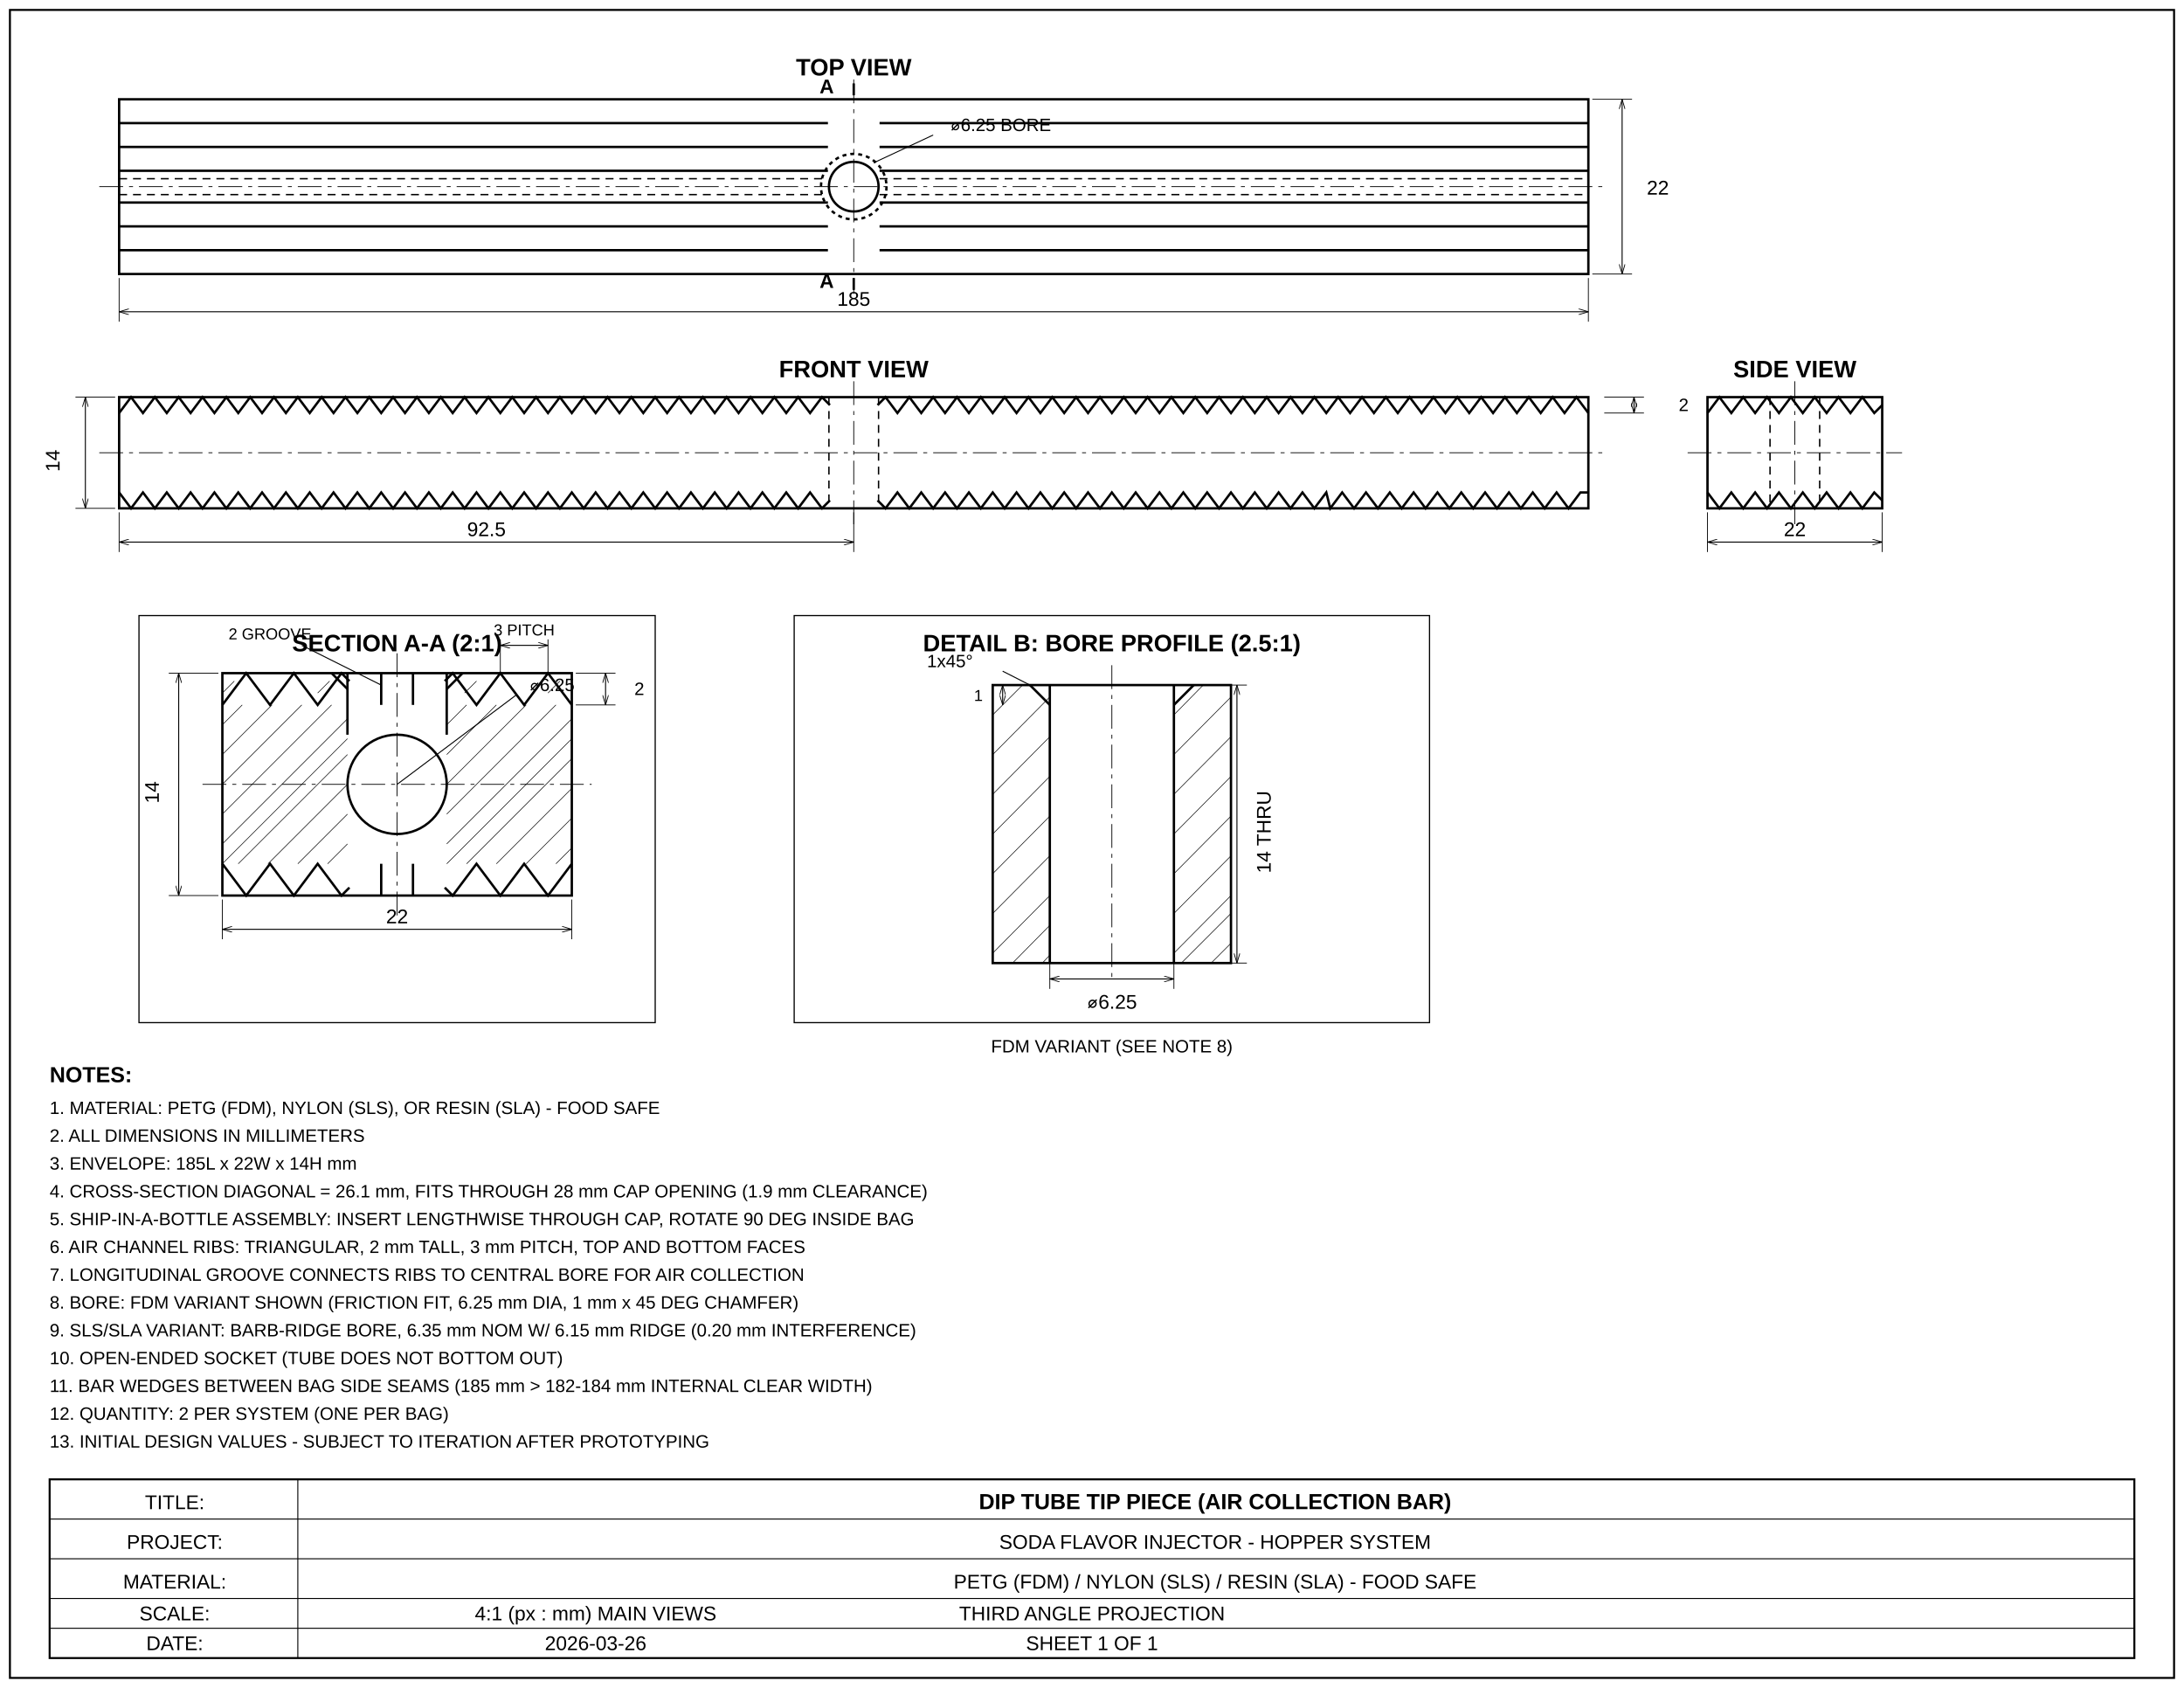
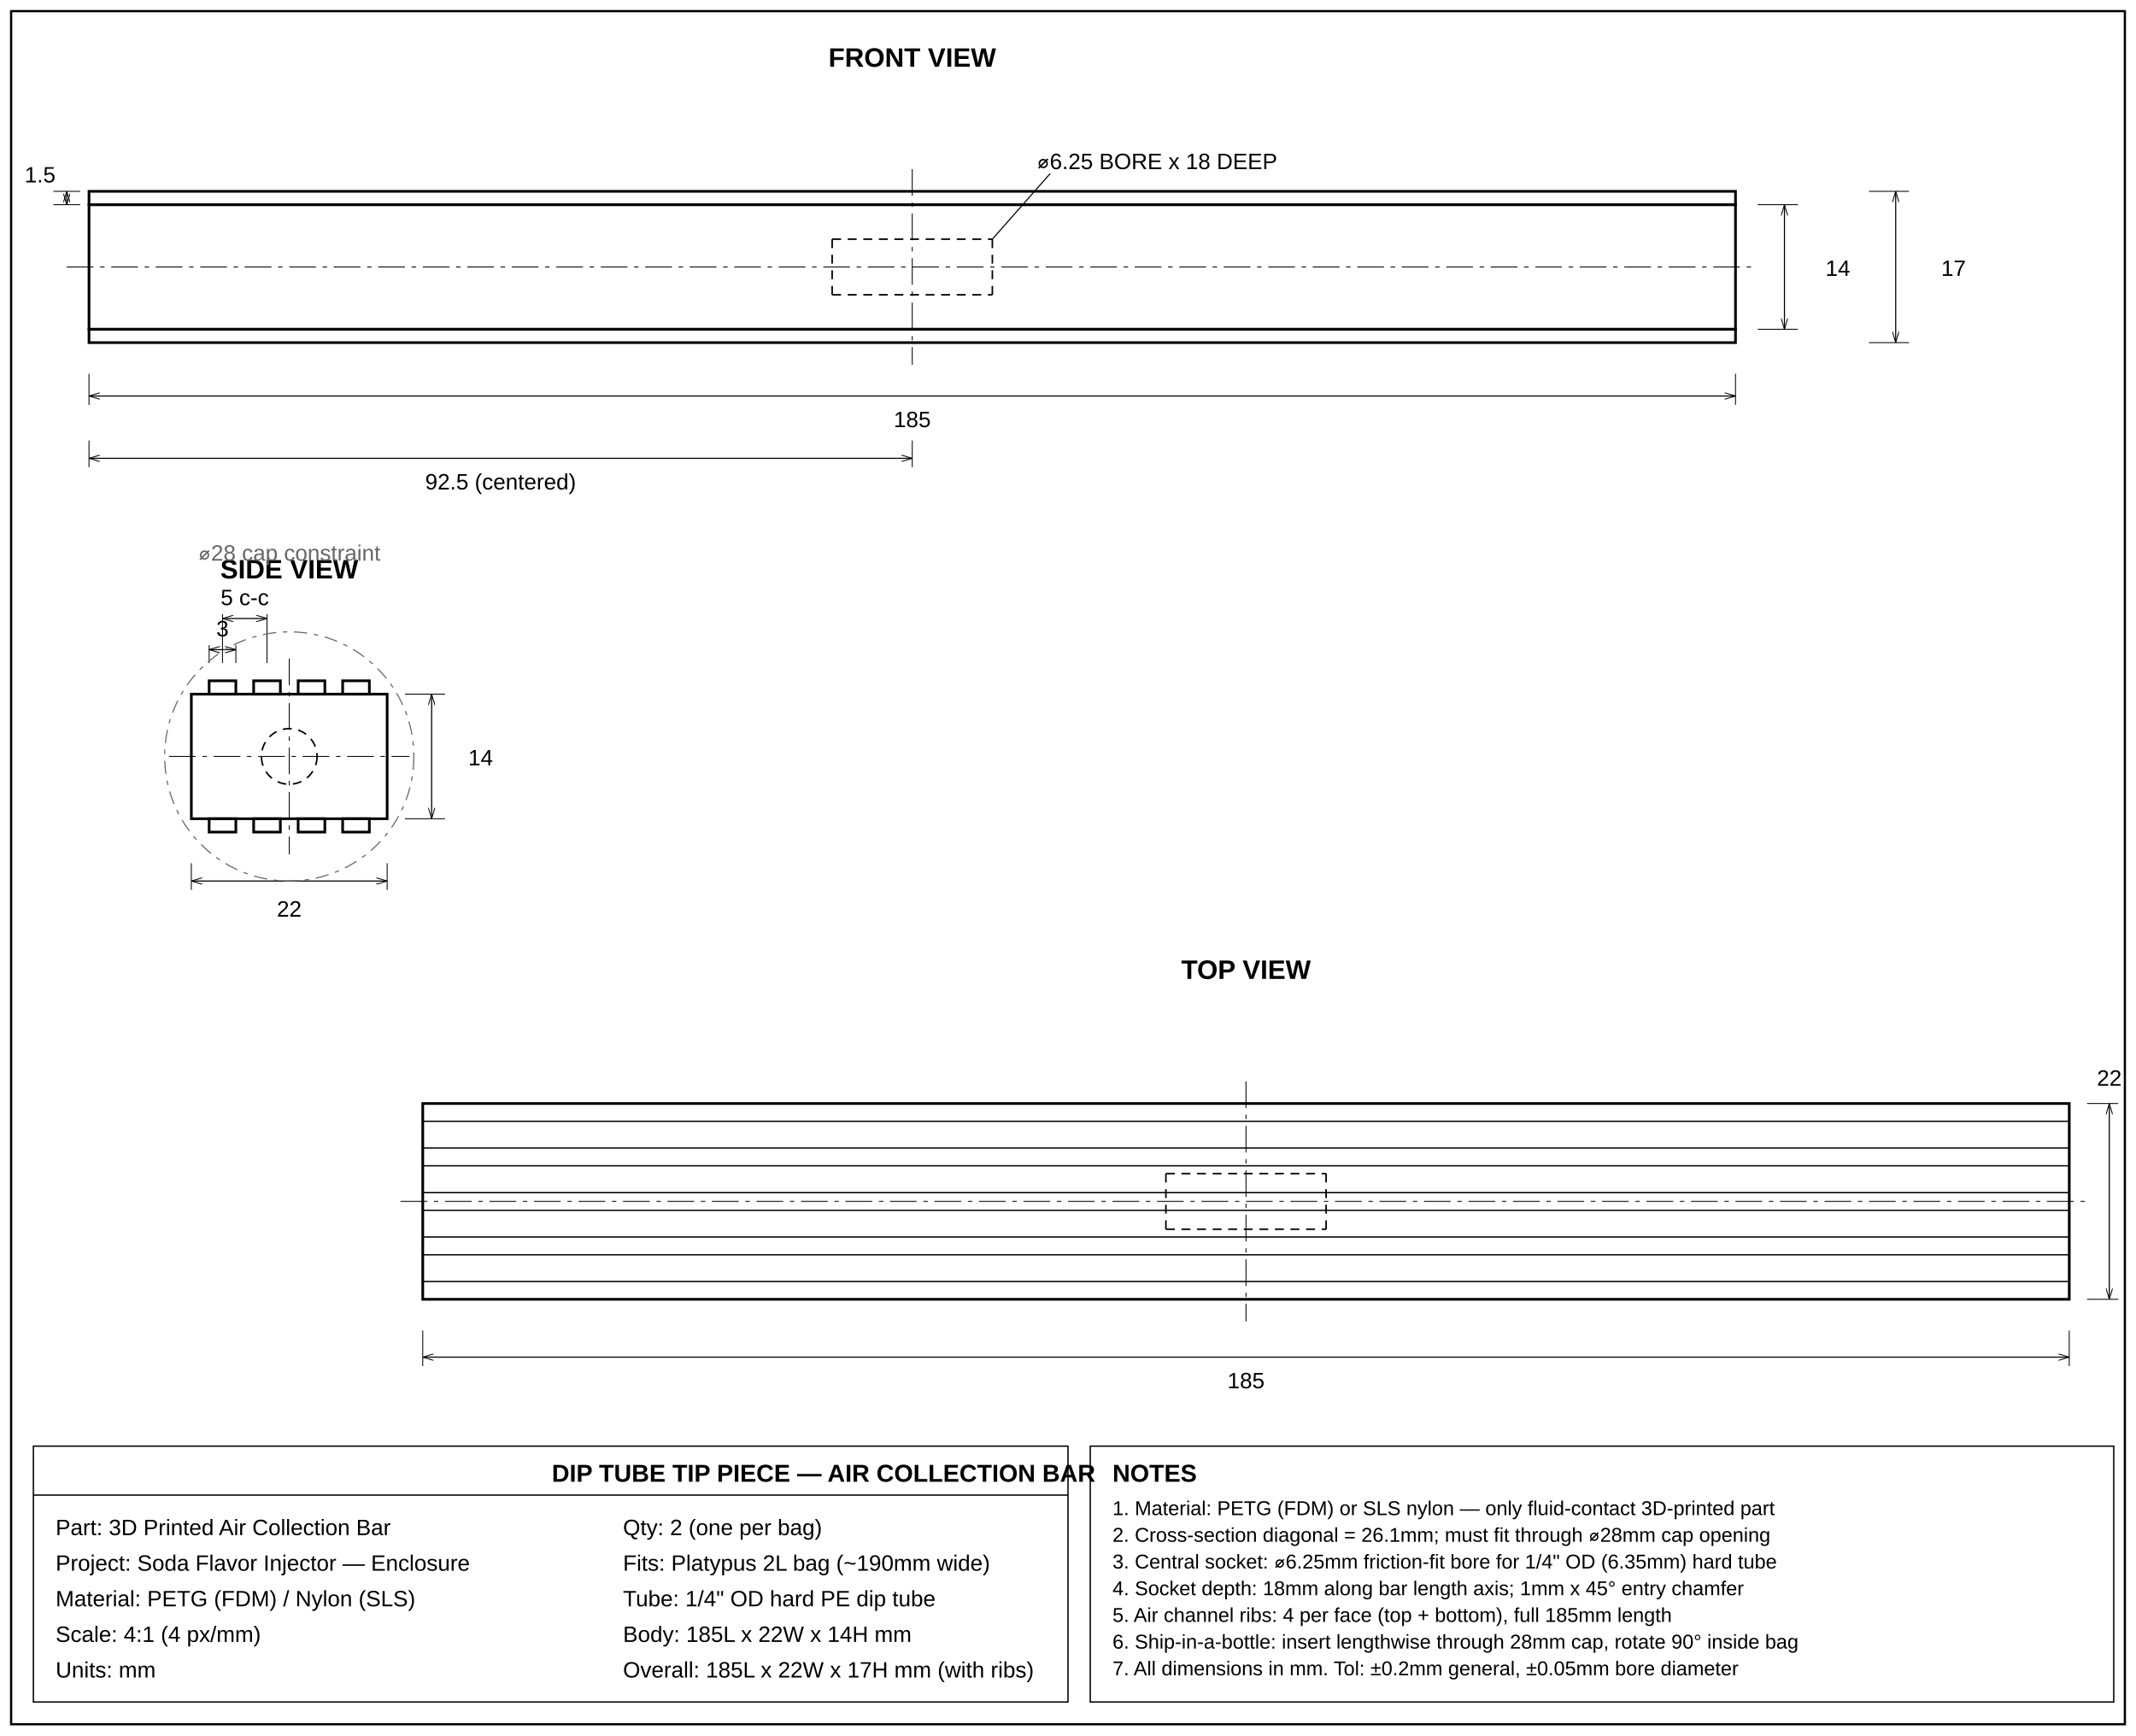
- <svg xmlns="http://www.w3.org/2000/svg" viewBox="0 0 1100 850" width="1100" height="850" font-family="Arial, Helvetica, sans-serif">
+ <svg xmlns="http://www.w3.org/2000/svg" viewBox="0 0 960 780" width="960" height="780" font-family="Arial, Helvetica, sans-serif">
  <defs>
    <marker id="arr" viewBox="0 0 10 6" refX="10" refY="3" markerWidth="10" markerHeight="6" orient="auto-start-reverse" fill="none" stroke="#000" stroke-width="0.8">
      <path d="M0,0 L10,3 L0,6" />
    </marker>
    <style>
      .outline { fill: none; stroke: #000; stroke-width: 1.2; }
      .hidden  { fill: none; stroke: #000; stroke-width: 0.7; stroke-dasharray: 4,3; }
      .center  { fill: none; stroke: #000; stroke-width: 0.4; stroke-dasharray: 12,3,2,3; }
      .dim     { fill: none; stroke: #000; stroke-width: 0.5; }
      .ext     { fill: none; stroke: #000; stroke-width: 0.4; }
      .dimtxt  { font-size: 10px; text-anchor: middle; fill: #000; }
      .label   { font-size: 12px; font-weight: bold; text-anchor: middle; fill: #000; }
      .note    { font-size: 9px; fill: #000; }
      .title   { font-size: 11px; font-weight: bold; fill: #000; }
      .titledata { font-size: 10px; fill: #000; }
      .frame   { fill: none; stroke: #000; stroke-width: 0.6; }
-       .section { fill: none; stroke: #000; stroke-width: 0.8; }
-       .hatch   { fill: none; stroke: #000; stroke-width: 0.3; }
+       .rib     { fill: none; stroke: #000; stroke-width: 0.6; }
    </style>
  </defs>
-   <rect x="5" y="5" width="1090" height="840" fill="none" stroke="#000" stroke-width="1" />
-   <text x="430" y="38" class="label">TOP VIEW</text>
-   <rect x="60" y="50" width="740" height="88" class="outline" />
-   <circle cx="430" cy="94" r="12.5" class="outline" />
-   <circle cx="430" cy="94" r="16.5" class="outline" stroke-dasharray="2,2" stroke-width="0.5" />
-   <line x1="60" y1="62" x2="417" y2="62" class="outline" stroke-width="0.3" />
-   <line x1="443" y1="62" x2="800" y2="62" class="outline" stroke-width="0.3" />
-   <line x1="60" y1="74" x2="417" y2="74" class="outline" stroke-width="0.3" />
-   <line x1="443" y1="74" x2="800" y2="74" class="outline" stroke-width="0.3" />
-   <line x1="60" y1="86" x2="417" y2="86" class="outline" stroke-width="0.3" />
-   <line x1="443" y1="86" x2="800" y2="86" class="outline" stroke-width="0.3" />
-   <line x1="60" y1="102" x2="417" y2="102" class="outline" stroke-width="0.3" />
-   <line x1="443" y1="102" x2="800" y2="102" class="outline" stroke-width="0.3" />
-   <line x1="60" y1="114" x2="417" y2="114" class="outline" stroke-width="0.3" />
-   <line x1="443" y1="114" x2="800" y2="114" class="outline" stroke-width="0.3" />
-   <line x1="60" y1="126" x2="417" y2="126" class="outline" stroke-width="0.3" />
-   <line x1="443" y1="126" x2="800" y2="126" class="outline" stroke-width="0.3" />
-   <line x1="60" y1="90" x2="417" y2="90" class="hidden" stroke-width="0.4" />
-   <line x1="60" y1="98" x2="417" y2="98" class="hidden" stroke-width="0.4" />
-   <line x1="443" y1="90" x2="800" y2="90" class="hidden" stroke-width="0.4" />
-   <line x1="443" y1="98" x2="800" y2="98" class="hidden" stroke-width="0.4" />
-   <line x1="50" y1="94" x2="810" y2="94" class="center" />
-   <line x1="430" y1="40" x2="430" y2="148" class="center" />
-   <line x1="430" y1="42" x2="430" y2="48" stroke="#000" stroke-width="1.2" />
-   <line x1="430" y1="140" x2="430" y2="146" stroke="#000" stroke-width="1.2" />
-   <text x="420" y="47" class="note" style="font-weight:bold;font-size:10px" text-anchor="end">A</text>
-   <text x="420" y="145" class="note" style="font-weight:bold;font-size:10px" text-anchor="end">A</text>
-   <line x1="60" y1="140" x2="60" y2="162" class="ext" />
-   <line x1="800" y1="140" x2="800" y2="162" class="ext" />
-   <line x1="60" y1="157" x2="800" y2="157" class="dim" marker-start="url(#arr)" marker-end="url(#arr)" />
-   <text x="430" y="154" class="dimtxt">185</text>
-   <line x1="802" y1="50" x2="822" y2="50" class="ext" />
-   <line x1="802" y1="138" x2="822" y2="138" class="ext" />
-   <line x1="817" y1="50" x2="817" y2="138" class="dim" marker-start="url(#arr)" marker-end="url(#arr)" />
-   <text x="835" y="98" class="dimtxt">22</text>
-   <line x1="440" y1="82" x2="470" y2="68" class="dim" />
-   <text x="504" y="66" class="dimtxt" style="font-size:9px">⌀6.25 BORE</text>
-   <text x="430" y="190" class="label">FRONT VIEW</text>
-   <rect x="60" y="200" width="740" height="56" class="outline" />
-   <path class="outline" stroke-width="0.6" d="     M 60,208 L 66,200 L 72,208 L 78,200 L 84,208 L 90,200 L 96,208     L 102,200 L 108,208 L 114,200 L 120,208 L 126,200 L 132,208     L 138,200 L 144,208 L 150,200 L 156,208 L 162,200 L 168,208     L 174,200 L 180,208 L 186,200 L 192,208 L 198,200 L 204,208     L 210,200 L 216,208 L 222,200 L 228,208 L 234,200 L 240,208     L 246,200 L 252,208 L 258,200 L 264,208 L 270,200 L 276,208     L 282,200 L 288,208 L 294,200 L 300,208 L 306,200 L 312,208     L 318,200 L 324,208 L 330,200 L 336,208 L 342,200 L 348,208     L 354,200 L 360,208 L 366,200 L 372,208 L 378,200 L 384,208     L 390,200 L 396,208 L 402,200 L 408,208 L 414,200 L 418,204     M 442,204 L 446,200 L 452,208 L 458,200 L 464,208 L 470,200 L 476,208     L 482,200 L 488,208 L 494,200 L 500,208 L 506,200 L 512,208     L 518,200 L 524,208 L 530,200 L 536,208 L 542,200 L 548,208     L 554,200 L 560,208 L 566,200 L 572,208 L 578,200 L 584,208     L 590,200 L 596,208 L 602,200 L 608,208 L 614,200 L 620,208     L 626,200 L 632,208 L 638,200 L 644,208 L 650,200 L 656,208     L 662,200 L 668,208 L 674,200 L 680,208 L 686,200 L 692,208     L 698,200 L 704,208 L 710,200 L 716,208 L 722,200 L 728,208     L 734,200 L 740,208 L 746,200 L 752,208 L 758,200 L 764,208     L 770,200 L 776,208 L 782,200 L 788,208 L 794,200 L 800,208" />
-   <path class="outline" stroke-width="0.6" d="     M 60,248 L 66,256 L 72,248 L 78,256 L 84,248 L 90,256 L 96,248     L 102,256 L 108,248 L 114,256 L 120,248 L 126,256 L 132,248     L 138,256 L 144,248 L 150,256 L 156,248 L 162,256 L 168,248     L 174,256 L 180,248 L 186,256 L 192,248 L 198,256 L 204,248     L 210,256 L 216,248 L 222,256 L 228,248 L 234,256 L 240,248     L 246,256 L 252,248 L 258,256 L 264,248 L 270,256 L 276,248     L 282,256 L 288,248 L 294,256 L 300,248 L 306,256 L 312,248     L 318,256 L 324,248 L 330,256 L 336,248 L 342,256 L 348,248     L 354,256 L 360,248 L 366,256 L 372,248 L 378,256 L 384,248     L 390,256 L 396,248 L 402,256 L 408,248 L 414,256 L 418,252     M 442,252 L 446,256 L 452,248 L 458,256 L 464,248 L 470,256 L 476,248     L 482,256 L 488,248 L 494,256 L 500,248 L 506,256 L 512,248     L 518,256 L 524,248 L 530,256 L 536,248 L 542,256 L 548,248     L 554,256 L 560,248 L 566,256 L 572,248 L 578,256 L 584,248     L 590,256 L 596,248 L 602,256 L 608,248 L 614,256 L 620,248     L 626,256 L 632,248 L 638,256 L 644,248 L 650,256 L 656,248     L 662,256 L 668,248 L 670,256 L 676,248 L 682,256 L 688,248     L 694,256 L 700,248 L 706,256 L 712,248 L 718,256 L 724,248     L 730,256 L 736,248 L 742,256 L 748,248 L 754,256 L 760,248     L 766,256 L 772,248 L 778,256 L 784,248 L 790,256 L 796,248 L 800,248" />
-   <line x1="417.5" y1="200" x2="417.5" y2="256" class="hidden" />
-   <line x1="442.5" y1="200" x2="442.5" y2="256" class="hidden" />
-   <line x1="50" y1="228" x2="810" y2="228" class="center" />
-   <line x1="430" y1="192" x2="430" y2="264" class="center" />
-   <line x1="58" y1="200" x2="38" y2="200" class="ext" />
-   <line x1="58" y1="256" x2="38" y2="256" class="ext" />
-   <line x1="43" y1="200" x2="43" y2="256" class="dim" marker-start="url(#arr)" marker-end="url(#arr)" />
-   <text x="30" y="232" class="dimtxt" transform="rotate(-90,30,232)">14</text>
-   <line x1="808" y1="200" x2="828" y2="200" class="ext" />
-   <line x1="808" y1="208" x2="828" y2="208" class="ext" />
-   <line x1="823" y1="200" x2="823" y2="208" class="dim" marker-start="url(#arr)" marker-end="url(#arr)" />
-   <text x="848" y="207" class="dimtxt" style="font-size:9px">2</text>
-   <line x1="60" y1="258" x2="60" y2="278" class="ext" />
-   <line x1="430" y1="258" x2="430" y2="278" class="ext" />
-   <line x1="60" y1="273" x2="430" y2="273" class="dim" marker-start="url(#arr)" marker-end="url(#arr)" />
-   <text x="245" y="270" class="dimtxt">92.5</text>
-   <text x="904" y="190" class="label">SIDE VIEW</text>
-   <rect x="860" y="200" width="88" height="56" class="outline" />
-   <path class="outline" stroke-width="0.6" d="     M 860,208 L 866,200 L 872,208 L 878,200 L 884,208 L 890,200 L 896,208     L 902,200 L 908,208 L 914,200 L 920,208 L 926,200 L 932,208     L 938,200 L 944,208 L 948,204" />
-   <path class="outline" stroke-width="0.6" d="     M 860,248 L 866,256 L 872,248 L 878,256 L 884,248 L 890,256 L 896,248     L 902,256 L 908,248 L 914,256 L 920,248 L 926,256 L 932,248     L 938,256 L 944,248 L 948,252" />
-   <line x1="891.5" y1="200" x2="891.5" y2="256" class="hidden" />
-   <line x1="916.5" y1="200" x2="916.5" y2="256" class="hidden" />
-   <line x1="850" y1="228" x2="958" y2="228" class="center" />
-   <line x1="904" y1="192" x2="904" y2="264" class="center" />
-   <line x1="860" y1="258" x2="860" y2="278" class="ext" />
-   <line x1="948" y1="258" x2="948" y2="278" class="ext" />
-   <line x1="860" y1="273" x2="948" y2="273" class="dim" marker-start="url(#arr)" marker-end="url(#arr)" />
-   <text x="904" y="270" class="dimtxt">22</text>
-   <rect x="70" y="310" width="260" height="205" class="frame" />
-   <text x="200" y="328" class="label">SECTION A-A (2:1)</text>
-   <rect x="112" y="339" width="176" height="112" class="outline" stroke-width="1.5" />
-   <circle cx="200" cy="395" r="25" class="outline" stroke-width="1.5" />
-   <line x1="175" y1="339" x2="175" y2="370" class="outline" stroke-width="0.8" />
-   <line x1="225" y1="339" x2="225" y2="370" class="outline" stroke-width="0.8" />
-   <line x1="167" y1="339" x2="175" y2="347" class="outline" stroke-width="0.8" />
-   <line x1="233" y1="339" x2="225" y2="347" class="outline" stroke-width="0.8" />
-   <path class="outline" stroke-width="0.8" d="     M 112,355 L 124,339 L 136,355 L 148,339 L 160,355 L 172,339 L 176,343" />
-   <path class="outline" stroke-width="0.8" d="     M 224,343 L 228,339 L 240,355 L 252,339 L 264,355 L 276,339 L 288,355" />
-   <path class="outline" stroke-width="0.8" d="     M 112,435 L 124,451 L 136,435 L 148,451 L 160,435 L 172,451 L 176,447" />
-   <path class="outline" stroke-width="0.8" d="     M 224,447 L 228,451 L 240,435 L 252,451 L 264,435 L 276,451 L 288,435" />
-   <line x1="192" y1="339" x2="192" y2="355" class="outline" stroke-width="0.8" />
-   <line x1="208" y1="339" x2="208" y2="355" class="outline" stroke-width="0.8" />
-   <line x1="192" y1="451" x2="192" y2="435" class="outline" stroke-width="0.8" />
-   <line x1="208" y1="451" x2="208" y2="435" class="outline" stroke-width="0.8" />
-   <line x1="112" y1="365" x2="122" y2="355" class="hatch" />
-   <line x1="112" y1="380" x2="137" y2="355" class="hatch" />
-   <line x1="112" y1="395" x2="152" y2="355" class="hatch" />
-   <line x1="112" y1="410" x2="167" y2="355" class="hatch" />
-   <line x1="112" y1="425" x2="175" y2="362" class="hatch" />
-   <line x1="112" y1="435" x2="175" y2="372" class="hatch" />
-   <line x1="120" y1="435" x2="175" y2="380" class="hatch" />
-   <line x1="135" y1="435" x2="175" y2="395" class="hatch" />
-   <line x1="150" y1="435" x2="175" y2="410" class="hatch" />
-   <line x1="165" y1="435" x2="175" y2="425" class="hatch" />
-   <line x1="225" y1="365" x2="235" y2="355" class="hatch" />
-   <line x1="225" y1="380" x2="250" y2="355" class="hatch" />
-   <line x1="225" y1="395" x2="265" y2="355" class="hatch" />
-   <line x1="225" y1="410" x2="280" y2="355" class="hatch" />
-   <line x1="225" y1="425" x2="288" y2="362" class="hatch" />
-   <line x1="225" y1="435" x2="288" y2="372" class="hatch" />
-   <line x1="235" y1="435" x2="288" y2="382" class="hatch" />
-   <line x1="250" y1="435" x2="288" y2="397" class="hatch" />
-   <line x1="265" y1="435" x2="288" y2="412" class="hatch" />
-   <line x1="280" y1="435" x2="288" y2="427" class="hatch" />
-   <line x1="112" y1="349" x2="118" y2="343" class="hatch" />
-   <line x1="160" y1="349" x2="166" y2="343" class="hatch" />
-   <line x1="234" y1="349" x2="240" y2="343" class="hatch" />
-   <line x1="276" y1="349" x2="282" y2="343" class="hatch" />
-   <line x1="102" y1="395" x2="298" y2="395" class="center" />
-   <line x1="200" y1="329" x2="200" y2="461" class="center" />
-   <line x1="200" y1="395" x2="260" y2="350" class="dim" />
-   <text x="278" y="348" class="dimtxt" style="font-size:9px">⌀6.25</text>
-   <line x1="112" y1="453" x2="112" y2="473" class="ext" />
-   <line x1="288" y1="453" x2="288" y2="473" class="ext" />
-   <line x1="112" y1="468" x2="288" y2="468" class="dim" marker-start="url(#arr)" marker-end="url(#arr)" />
-   <text x="200" y="465" class="dimtxt">22</text>
-   <line x1="110" y1="339" x2="85" y2="339" class="ext" />
-   <line x1="110" y1="451" x2="85" y2="451" class="ext" />
-   <line x1="90" y1="339" x2="90" y2="451" class="dim" marker-start="url(#arr)" marker-end="url(#arr)" />
-   <text x="80" y="399" class="dimtxt" transform="rotate(-90,80,399)">14</text>
-   <line x1="290" y1="339" x2="310" y2="339" class="ext" />
-   <line x1="290" y1="355" x2="310" y2="355" class="ext" />
-   <line x1="305" y1="339" x2="305" y2="355" class="dim" marker-start="url(#arr)" marker-end="url(#arr)" />
-   <text x="322" y="350" class="dimtxt" style="font-size:9px">2</text>
-   <line x1="252" y1="339" x2="252" y2="322" class="ext" />
-   <line x1="276" y1="339" x2="276" y2="322" class="ext" />
-   <line x1="252" y1="325" x2="276" y2="325" class="dim" marker-start="url(#arr)" marker-end="url(#arr)" />
-   <text x="264" y="320" class="dimtxt" style="font-size:8px">3 PITCH</text>
-   <line x1="192" y1="345" x2="152" y2="325" class="dim" />
-   <text x="136" y="322" class="dimtxt" style="font-size:8px">2 GROOVE</text>
-   <rect x="400" y="310" width="320" height="205" class="frame" />
-   <text x="560" y="328" class="label">DETAIL B: BORE PROFILE (2.5:1)</text>
-   <rect x="500" y="345" width="120" height="140" class="outline" stroke-width="1.0" />
-   <line x1="528.75" y1="345" x2="528.75" y2="485" class="outline" stroke-width="1.0" />
-   <line x1="591.25" y1="345" x2="591.25" y2="485" class="outline" stroke-width="1.0" />
-   <line x1="518.75" y1="345" x2="528.75" y2="355" class="outline" stroke-width="1.0" />
-   <line x1="601.25" y1="345" x2="591.25" y2="355" class="outline" stroke-width="1.0" />
-   <line x1="500" y1="360" x2="515" y2="345" class="hatch" />
-   <line x1="500" y1="380" x2="528.75" y2="351" class="hatch" />
-   <line x1="500" y1="400" x2="528.75" y2="371" class="hatch" />
-   <line x1="500" y1="420" x2="528.75" y2="391" class="hatch" />
-   <line x1="500" y1="440" x2="528.75" y2="411" class="hatch" />
-   <line x1="500" y1="460" x2="528.75" y2="431" class="hatch" />
-   <line x1="500" y1="480" x2="528.75" y2="451" class="hatch" />
-   <line x1="510" y1="485" x2="528.75" y2="466" class="hatch" />
-   <line x1="525" y1="485" x2="528.75" y2="481" class="hatch" />
-   <line x1="591.25" y1="360" x2="606" y2="345" class="hatch" />
-   <line x1="591.25" y1="380" x2="620" y2="351" class="hatch" />
-   <line x1="591.25" y1="400" x2="620" y2="371" class="hatch" />
-   <line x1="591.25" y1="420" x2="620" y2="391" class="hatch" />
-   <line x1="591.25" y1="440" x2="620" y2="411" class="hatch" />
-   <line x1="591.25" y1="460" x2="620" y2="431" class="hatch" />
-   <line x1="591.25" y1="480" x2="620" y2="451" class="hatch" />
-   <line x1="595" y1="485" x2="620" y2="460" class="hatch" />
-   <line x1="610" y1="485" x2="620" y2="475" class="hatch" />
-   <line x1="560" y1="335" x2="560" y2="495" class="center" />
-   <line x1="528.75" y1="470" x2="528.75" y2="498" class="ext" />
-   <line x1="591.25" y1="470" x2="591.25" y2="498" class="ext" />
-   <line x1="528.75" y1="493" x2="591.25" y2="493" class="dim" marker-start="url(#arr)" marker-end="url(#arr)" />
-   <text x="560" y="508" class="dimtxt">⌀6.25</text>
-   <line x1="518.75" y1="345" x2="505" y2="338" class="dim" />
-   <text x="490" y="336" class="dimtxt" style="font-size:9px;text-anchor:end">1x45°</text>
-   <line x1="593" y1="345" x2="628" y2="345" class="ext" />
-   <line x1="593" y1="485" x2="628" y2="485" class="ext" />
-   <line x1="623" y1="345" x2="623" y2="485" class="dim" marker-start="url(#arr)" marker-end="url(#arr)" />
-   <text x="640" y="419" class="dimtxt" transform="rotate(-90,640,419)">14 THRU</text>
-   <line x1="505" y1="345" x2="505" y2="355" class="dim" marker-start="url(#arr)" marker-end="url(#arr)" />
-   <text x="495" y="353" class="dimtxt" style="font-size:8px;text-anchor:end">1</text>
-   <text x="560" y="530" class="note" text-anchor="middle">FDM VARIANT (SEE NOTE 8)</text>
-   <text x="25" y="545" class="title">NOTES:</text>
-   <text x="25" y="561" class="note">1. MATERIAL: PETG (FDM), NYLON (SLS), OR RESIN (SLA) - FOOD SAFE</text>
-   <text x="25" y="575" class="note">2. ALL DIMENSIONS IN MILLIMETERS</text>
-   <text x="25" y="589" class="note">3. ENVELOPE: 185L x 22W x 14H mm</text>
-   <text x="25" y="603" class="note">4. CROSS-SECTION DIAGONAL = 26.1 mm, FITS THROUGH 28 mm CAP OPENING (1.9 mm CLEARANCE)</text>
-   <text x="25" y="617" class="note">5. SHIP-IN-A-BOTTLE ASSEMBLY: INSERT LENGTHWISE THROUGH CAP, ROTATE 90 DEG INSIDE BAG</text>
-   <text x="25" y="631" class="note">6. AIR CHANNEL RIBS: TRIANGULAR, 2 mm TALL, 3 mm PITCH, TOP AND BOTTOM FACES</text>
-   <text x="25" y="645" class="note">7. LONGITUDINAL GROOVE CONNECTS RIBS TO CENTRAL BORE FOR AIR COLLECTION</text>
-   <text x="25" y="659" class="note">8. BORE: FDM VARIANT SHOWN (FRICTION FIT, 6.25 mm DIA, 1 mm x 45 DEG CHAMFER)</text>
-   <text x="25" y="673" class="note">9. SLS/SLA VARIANT: BARB-RIDGE BORE, 6.35 mm NOM W/ 6.15 mm RIDGE (0.20 mm INTERFERENCE)</text>
-   <text x="25" y="687" class="note">10. OPEN-ENDED SOCKET (TUBE DOES NOT BOTTOM OUT)</text>
-   <text x="25" y="701" class="note">11. BAR WEDGES BETWEEN BAG SIDE SEAMS (185 mm &gt; 182-184 mm INTERNAL CLEAR WIDTH)</text>
-   <text x="25" y="715" class="note">12. QUANTITY: 2 PER SYSTEM (ONE PER BAG)</text>
-   <text x="25" y="729" class="note">13. INITIAL DESIGN VALUES - SUBJECT TO ITERATION AFTER PROTOTYPING</text>
-   <rect x="25" y="745" width="1050" height="90" fill="none" stroke="#000" stroke-width="1" />
-   <line x1="25" y1="765" x2="1075" y2="765" stroke="#000" stroke-width="0.5" />
-   <line x1="25" y1="785" x2="1075" y2="785" stroke="#000" stroke-width="0.5" />
-   <line x1="25" y1="805" x2="1075" y2="805" stroke="#000" stroke-width="0.5" />
-   <line x1="25" y1="820" x2="1075" y2="820" stroke="#000" stroke-width="0.5" />
-   <line x1="150" y1="745" x2="150" y2="835" stroke="#000" stroke-width="0.5" />
-   <text x="88" y="760" class="titledata" text-anchor="middle">TITLE:</text>
-   <text x="612" y="760" class="title" text-anchor="middle">DIP TUBE TIP PIECE (AIR COLLECTION BAR)</text>
-   <text x="88" y="780" class="titledata" text-anchor="middle">PROJECT:</text>
-   <text x="612" y="780" class="titledata" text-anchor="middle">SODA FLAVOR INJECTOR - HOPPER SYSTEM</text>
-   <text x="88" y="800" class="titledata" text-anchor="middle">MATERIAL:</text>
-   <text x="612" y="800" class="titledata" text-anchor="middle">PETG (FDM) / NYLON (SLS) / RESIN (SLA) - FOOD SAFE</text>
-   <text x="88" y="816" class="titledata" text-anchor="middle">SCALE:</text>
-   <text x="300" y="816" class="titledata" text-anchor="middle">4:1 (px : mm) MAIN VIEWS</text>
-   <text x="550" y="816" class="titledata" text-anchor="middle">THIRD ANGLE PROJECTION</text>
-   <text x="88" y="831" class="titledata" text-anchor="middle">DATE:</text>
-   <text x="300" y="831" class="titledata" text-anchor="middle">2026-03-26</text>
-   <text x="550" y="831" class="titledata" text-anchor="middle">SHEET 1 OF 1</text>
+   <rect x="5" y="5" width="950" height="770" fill="none" stroke="#000" stroke-width="1" />
+   <text x="410" y="30" class="label">FRONT VIEW</text>
+   <rect x="40" y="92" width="740" height="56" class="outline" />
+   <rect x="40" y="86" width="740" height="6" class="outline" />
+   <rect x="40" y="148" width="740" height="6" class="outline" />
+   <line x1="374" y1="107.5" x2="446" y2="107.5" class="hidden" />
+   <line x1="374" y1="132.5" x2="446" y2="132.5" class="hidden" />
+   <line x1="374" y1="107.5" x2="374" y2="132.5" class="hidden" />
+   <line x1="446" y1="107.5" x2="446" y2="132.5" class="hidden" />
+   <line x1="30" y1="120" x2="790" y2="120" class="center" />
+   <line x1="410" y1="76" x2="410" y2="164" class="center" />
+   <line x1="40" y1="168" x2="40" y2="182" class="ext" />
+   <line x1="780" y1="168" x2="780" y2="182" class="ext" />
+   <line x1="40" y1="178" x2="780" y2="178" class="dim" marker-start="url(#arr)" marker-end="url(#arr)" />
+   <text x="410" y="192" class="dimtxt">185</text>
+   <line x1="790" y1="92" x2="808" y2="92" class="ext" />
+   <line x1="790" y1="148" x2="808" y2="148" class="ext" />
+   <line x1="802" y1="92" x2="802" y2="148" class="dim" marker-start="url(#arr)" marker-end="url(#arr)" />
+   <text x="826" y="124" class="dimtxt">14</text>
+   <line x1="840" y1="86" x2="858" y2="86" class="ext" />
+   <line x1="840" y1="154" x2="858" y2="154" class="ext" />
+   <line x1="852" y1="86" x2="852" y2="154" class="dim" marker-start="url(#arr)" marker-end="url(#arr)" />
+   <text x="878" y="124" class="dimtxt">17</text>
+   <line x1="24" y1="86" x2="36" y2="86" class="ext" />
+   <line x1="24" y1="92" x2="36" y2="92" class="ext" />
+   <line x1="30" y1="86" x2="30" y2="92" class="dim" marker-start="url(#arr)" marker-end="url(#arr)" />
+   <text x="18" y="82" class="dimtxt">1.5</text>
+   <line x1="446" y1="107.5" x2="472" y2="78" class="dim" />
+   <text x="520" y="76" class="dimtxt">⌀6.25 BORE x 18 DEEP</text>
+   <line x1="40" y1="198" x2="40" y2="210" class="ext" />
+   <line x1="410" y1="198" x2="410" y2="210" class="ext" />
+   <line x1="40" y1="206" x2="410" y2="206" class="dim" marker-start="url(#arr)" marker-end="url(#arr)" />
+   <text x="225" y="220" class="dimtxt">92.5 (centered)</text>
+   <text x="130" y="260" class="label">SIDE VIEW</text>
+   <rect x="86" y="312" width="88" height="56" class="outline" />
+   <rect x="94" y="306" width="12" height="6" class="outline" />
+   <rect x="114" y="306" width="12" height="6" class="outline" />
+   <rect x="134" y="306" width="12" height="6" class="outline" />
+   <rect x="154" y="306" width="12" height="6" class="outline" />
+   <rect x="94" y="368" width="12" height="6" class="outline" />
+   <rect x="114" y="368" width="12" height="6" class="outline" />
+   <rect x="134" y="368" width="12" height="6" class="outline" />
+   <rect x="154" y="368" width="12" height="6" class="outline" />
+   <circle cx="130" cy="340" r="12.5" class="hidden" />
+   <line x1="76" y1="340" x2="184" y2="340" class="center" />
+   <line x1="130" y1="296" x2="130" y2="384" class="center" />
+   <line x1="86" y1="388" x2="86" y2="400" class="ext" />
+   <line x1="174" y1="388" x2="174" y2="400" class="ext" />
+   <line x1="86" y1="396" x2="174" y2="396" class="dim" marker-start="url(#arr)" marker-end="url(#arr)" />
+   <text x="130" y="412" class="dimtxt">22</text>
+   <line x1="182" y1="312" x2="200" y2="312" class="ext" />
+   <line x1="182" y1="368" x2="200" y2="368" class="ext" />
+   <line x1="194" y1="312" x2="194" y2="368" class="dim" marker-start="url(#arr)" marker-end="url(#arr)" />
+   <text x="216" y="344" class="dimtxt">14</text>
+   <line x1="94" y1="298" x2="94" y2="290" class="ext" />
+   <line x1="106" y1="298" x2="106" y2="290" class="ext" />
+   <line x1="94" y1="292" x2="106" y2="292" class="dim" marker-start="url(#arr)" marker-end="url(#arr)" />
+   <text x="100" y="286" class="dimtxt">3</text>
+   <line x1="100" y1="298" x2="100" y2="276" class="ext" />
+   <line x1="120" y1="298" x2="120" y2="276" class="ext" />
+   <line x1="100" y1="278" x2="120" y2="278" class="dim" marker-start="url(#arr)" marker-end="url(#arr)" />
+   <text x="110" y="272" class="dimtxt">5 c-c</text>
+   <circle cx="130" cy="340" r="56" fill="none" stroke="#666" stroke-width="0.5" stroke-dasharray="6,3,2,3" />
+   <text x="130" y="252" class="dimtxt" style="fill:#666">⌀28 cap constraint</text>
+   <text x="560" y="440" class="label">TOP VIEW</text>
+   <rect x="190" y="496" width="740" height="88" class="outline" />
+   <line x1="190" y1="504" x2="930" y2="504" class="rib" />
+   <line x1="190" y1="516" x2="930" y2="516" class="rib" />
+   <line x1="190" y1="524" x2="930" y2="524" class="rib" />
+   <line x1="190" y1="536" x2="930" y2="536" class="rib" />
+   <line x1="190" y1="544" x2="930" y2="544" class="rib" />
+   <line x1="190" y1="556" x2="930" y2="556" class="rib" />
+   <line x1="190" y1="564" x2="930" y2="564" class="rib" />
+   <line x1="190" y1="576" x2="930" y2="576" class="rib" />
+   <line x1="524" y1="527.5" x2="596" y2="527.5" class="hidden" />
+   <line x1="524" y1="552.5" x2="596" y2="552.5" class="hidden" />
+   <line x1="524" y1="527.5" x2="524" y2="552.5" class="hidden" />
+   <line x1="596" y1="527.5" x2="596" y2="552.5" class="hidden" />
+   <line x1="180" y1="540" x2="940" y2="540" class="center" />
+   <line x1="560" y1="486" x2="560" y2="594" class="center" />
+   <line x1="190" y1="598" x2="190" y2="614" class="ext" />
+   <line x1="930" y1="598" x2="930" y2="614" class="ext" />
+   <line x1="190" y1="610" x2="930" y2="610" class="dim" marker-start="url(#arr)" marker-end="url(#arr)" />
+   <text x="560" y="624" class="dimtxt">185</text>
+   <line x1="938" y1="496" x2="952" y2="496" class="ext" />
+   <line x1="938" y1="584" x2="952" y2="584" class="ext" />
+   <line x1="948" y1="496" x2="948" y2="584" class="dim" marker-start="url(#arr)" marker-end="url(#arr)" />
+   <text x="948" y="488" class="dimtxt">22</text>
+   <rect x="490" y="650" width="460" height="115" class="frame" />
+   <text x="500" y="666" class="title">NOTES</text>
+   <text x="500" y="681" class="note">1. Material: PETG (FDM) or SLS nylon — only fluid-contact 3D-printed part</text>
+   <text x="500" y="693" class="note">2. Cross-section diagonal = 26.1mm; must fit through ⌀28mm cap opening</text>
+   <text x="500" y="705" class="note">3. Central socket: ⌀6.25mm friction-fit bore for 1/4" OD (6.35mm) hard tube</text>
+   <text x="500" y="717" class="note">4. Socket depth: 18mm along bar length axis; 1mm x 45° entry chamfer</text>
+   <text x="500" y="729" class="note">5. Air channel ribs: 4 per face (top + bottom), full 185mm length</text>
+   <text x="500" y="741" class="note">6. Ship-in-a-bottle: insert lengthwise through 28mm cap, rotate 90° inside bag</text>
+   <text x="500" y="753" class="note">7. All dimensions in mm. Tol: ±0.2mm general, ±0.05mm bore diameter</text>
+   <rect x="15" y="650" width="465" height="115" class="frame" />
+   <line x1="15" y1="672" x2="480" y2="672" class="frame" />
+   <text x="248" y="666" class="title">DIP TUBE TIP PIECE — AIR COLLECTION BAR</text>
+   <text x="25" y="690" class="titledata">Part: 3D Printed Air Collection Bar</text>
+   <text x="25" y="706" class="titledata">Project: Soda Flavor Injector — Enclosure</text>
+   <text x="25" y="722" class="titledata">Material: PETG (FDM) / Nylon (SLS)</text>
+   <text x="25" y="738" class="titledata">Scale: 4:1 (4 px/mm)</text>
+   <text x="25" y="754" class="titledata">Units: mm</text>
+   <text x="280" y="690" class="titledata">Qty: 2 (one per bag)</text>
+   <text x="280" y="706" class="titledata">Fits: Platypus 2L bag (~190mm wide)</text>
+   <text x="280" y="722" class="titledata">Tube: 1/4" OD hard PE dip tube</text>
+   <text x="280" y="738" class="titledata">Body: 185L x 22W x 14H mm</text>
+   <text x="280" y="754" class="titledata">Overall: 185L x 22W x 17H mm (with ribs)</text>
</svg>
